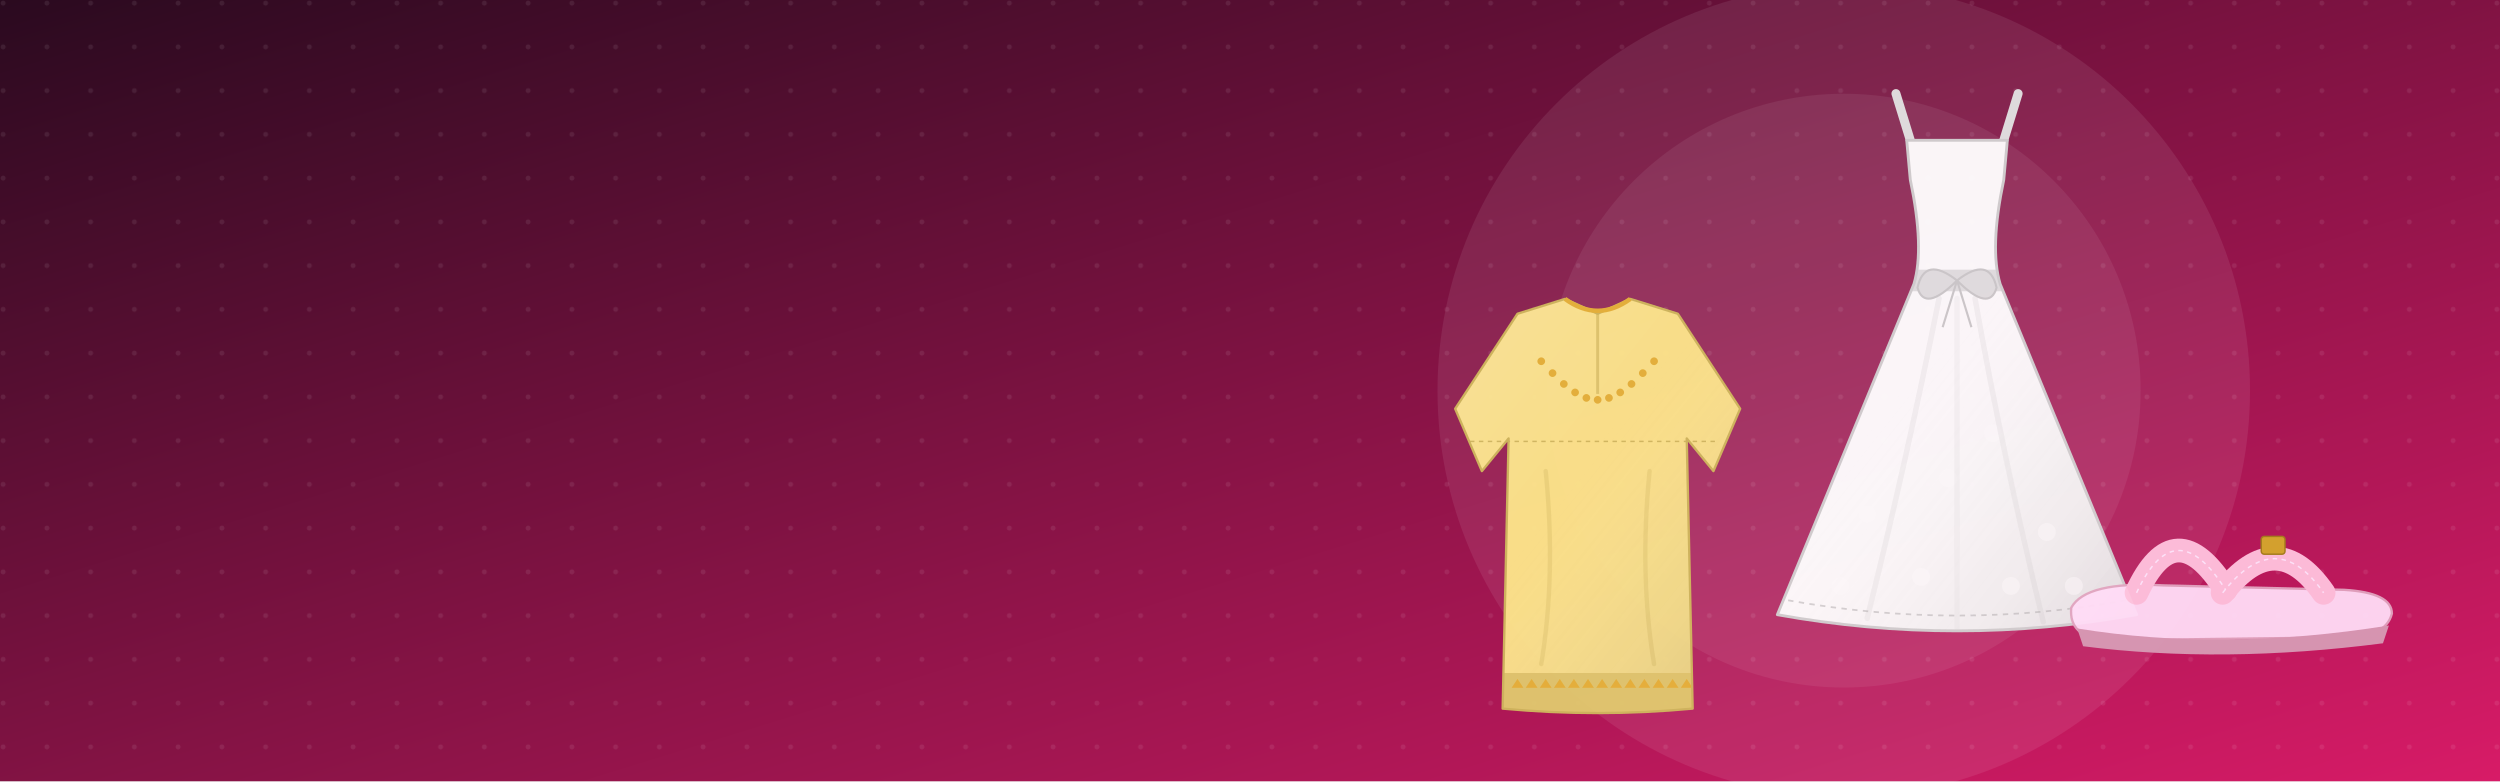
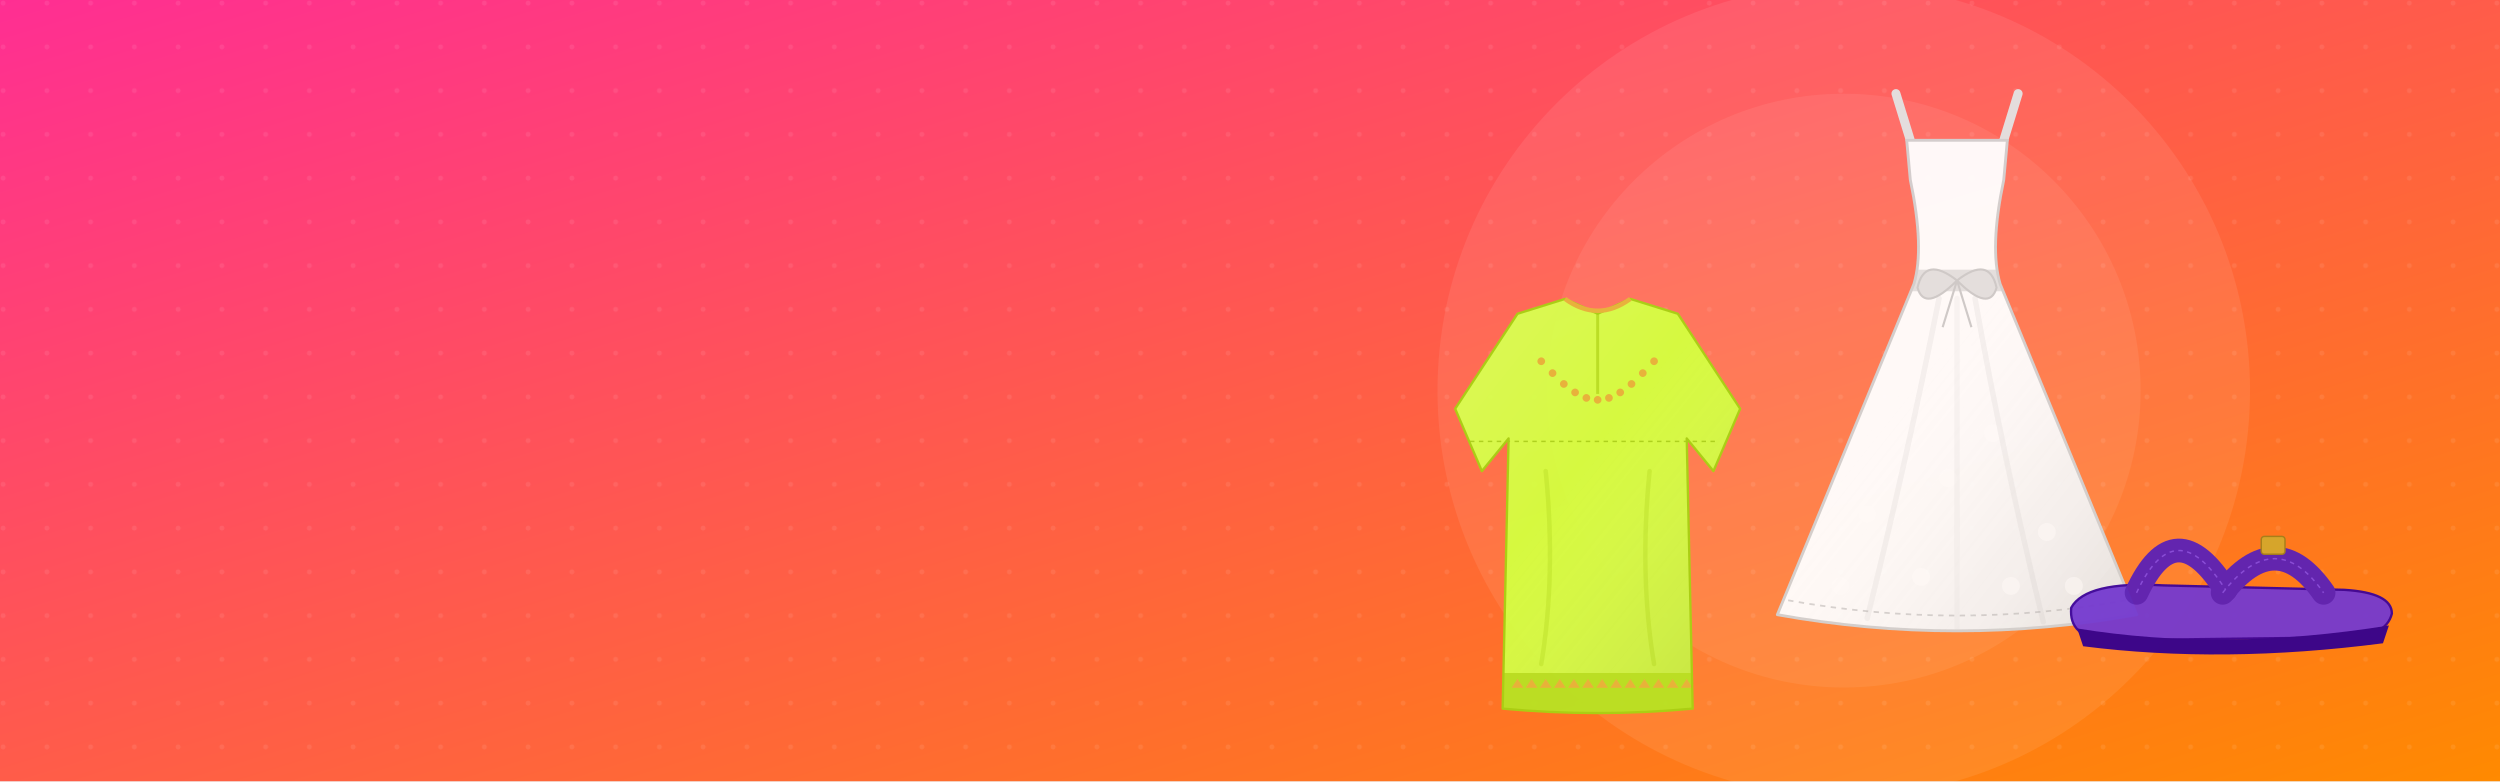
<svg xmlns="http://www.w3.org/2000/svg" viewBox="0 0 1600 500" width="1600" height="500">
  <defs>
    <radialGradient id="bg" cx="50%" cy="40%" r="75%">
      <stop offset="0" stop-color="#ffffff" />
      <stop offset="1" stop-color="#eeeef1" />
    </radialGradient>
    <linearGradient id="light" x1="0" x2="1" y1="0" y2="1">
      <stop offset="0" stop-color="#ffffff" stop-opacity="0.22" />
      <stop offset="0.45" stop-color="#ffffff" stop-opacity="0" />
      <stop offset="1" stop-color="#000000" stop-opacity="0.22" />
    </linearGradient>
    <linearGradient id="metal" x1="0" x2="1" y1="0" y2="1">
      <stop offset="0" stop-color="#f4f4f5" />
      <stop offset="0.5" stop-color="#a1a1aa" />
      <stop offset="1" stop-color="#e4e4e7" />
    </linearGradient>
    <radialGradient id="floor" cx="50%" cy="50%" r="50%">
      <stop offset="0" stop-color="#000" stop-opacity="0.18" />
      <stop offset="1" stop-color="#000" stop-opacity="0" />
    </radialGradient>
  </defs>
  <defs>
    <linearGradient id="g" x1="0" x2="1" y1="0" y2="1">
-       <stop offset="0" stop-color="#2a0a1f" />
-       <stop offset="1" stop-color="#d81b67" />
+       <stop offset="0" stop-color="#ff2e93" />
+       <stop offset="1" stop-color="#ff8a00" />
    </linearGradient>
    <pattern id="dots" width="28" height="28" patternUnits="userSpaceOnUse">
      <circle cx="2" cy="2" r="1.6" fill="#ffffff" opacity="0.08" />
    </pattern>
  </defs>
  <rect width="1600" height="500" fill="url(#g)" />
  <rect width="1600" height="500" fill="url(#dots)" />
  <circle cx="1180" cy="250" r="260" fill="#ffffff" opacity="0.08" />
  <circle cx="1180" cy="250" r="190" fill="#ffffff" opacity="0.07" />
  <g transform="translate(880 140) scale(0.95)" opacity="0.95">
    <clipPath id="clip79">
      <path d="M96 64 L128 54 L150 64 L172 54 L204 64 L246 128 L228 170 L210 148 L214 330 Q150 336 86 330 L90 148 L72 170 L54 128 Z" />
    </clipPath>
-     <path d="M96 64 L128 54 L150 64 L172 54 L204 64 L246 128 L228 170 L210 148 L214 330 Q150 336 86 330 L90 148 L72 170 L54 128 Z" fill="#fde68a" />
+     <path d="M96 64 L128 54 L150 64 L172 54 L204 64 L246 128 L228 170 L210 148 L214 330 Q150 336 86 330 L90 148 L72 170 L54 128 Z" fill="#d4ff3f" />
    <g clip-path="url(#clip79)">
      <rect x="0" y="0" width="300" height="375" fill="url(#light)" />
      <circle cx="112.0" cy="96.0" r="2.6" fill="#e7b53a" />
      <circle cx="119.6" cy="104.0" r="2.6" fill="#e7b53a" />
      <circle cx="127.2" cy="111.3" r="2.6" fill="#e7b53a" />
      <circle cx="134.8" cy="117.0" r="2.6" fill="#e7b53a" />
      <circle cx="142.4" cy="120.7" r="2.6" fill="#e7b53a" />
      <circle cx="150.0" cy="122.0" r="2.6" fill="#e7b53a" />
      <circle cx="157.6" cy="120.7" r="2.6" fill="#e7b53a" />
      <circle cx="165.2" cy="117.0" r="2.6" fill="#e7b53a" />
      <circle cx="172.8" cy="111.3" r="2.6" fill="#e7b53a" />
      <circle cx="180.4" cy="104.0" r="2.6" fill="#e7b53a" />
      <circle cx="188.0" cy="96.0" r="2.6" fill="#e7b53a" />
-       <rect x="80" y="306" width="140" height="28" fill="#e1ca6e" />
+       <rect x="80" y="306" width="140" height="28" fill="#b8e323" />
      <path d="M92 316 l4 -6 l4 6 z" fill="#e7b53a" />
      <path d="M101.5 316 l4 -6 l4 6 z" fill="#e7b53a" />
      <path d="M111 316 l4 -6 l4 6 z" fill="#e7b53a" />
      <path d="M120.5 316 l4 -6 l4 6 z" fill="#e7b53a" />
      <path d="M130 316 l4 -6 l4 6 z" fill="#e7b53a" />
      <path d="M139.5 316 l4 -6 l4 6 z" fill="#e7b53a" />
      <path d="M149 316 l4 -6 l4 6 z" fill="#e7b53a" />
      <path d="M158.5 316 l4 -6 l4 6 z" fill="#e7b53a" />
      <path d="M168 316 l4 -6 l4 6 z" fill="#e7b53a" />
      <path d="M177.5 316 l4 -6 l4 6 z" fill="#e7b53a" />
      <path d="M187 316 l4 -6 l4 6 z" fill="#e7b53a" />
      <path d="M196.5 316 l4 -6 l4 6 z" fill="#e7b53a" />
      <path d="M206 316 l4 -6 l4 6 z" fill="#e7b53a" />
-       <path d="M115 170 Q122 240 112 300" fill="none" stroke="#c1aa4e" stroke-width="3" stroke-linecap="round" opacity="0.22" />
-       <path d="M185 170 Q178 240 188 300" fill="none" stroke="#c1aa4e" stroke-width="3" stroke-linecap="round" opacity="0.22" />
-       <path d="M150 64 L150 118" stroke="#e1ca6e" stroke-width="2" />
-       <path d="M64 150 L232 150" fill="none" stroke="#b7a044" stroke-width="1" stroke-dasharray="3 3" opacity="0.6" />
+       <path d="M115 170 Q122 240 112 300" fill="none" stroke="#98c303" stroke-width="3" stroke-linecap="round" opacity="0.22" />
+       <path d="M185 170 Q178 240 188 300" fill="none" stroke="#98c303" stroke-width="3" stroke-linecap="round" opacity="0.22" />
+       <path d="M150 64 L150 118" stroke="#b8e323" stroke-width="2" />
+       <path d="M64 150 L232 150" fill="none" stroke="#8eb900" stroke-width="1" stroke-dasharray="3 3" opacity="0.6" />
    </g>
-     <path d="M96 64 L128 54 L150 64 L172 54 L204 64 L246 128 L228 170 L210 148 L214 330 Q150 336 86 330 L90 148 L72 170 L54 128 Z" fill="none" stroke="#d0b95d" stroke-width="1.6" stroke-linejoin="round" />
+     <path d="M96 64 L128 54 L150 64 L172 54 L204 64 L246 128 L228 170 L210 148 L214 330 Q150 336 86 330 L90 148 L72 170 L54 128 Z" fill="none" stroke="#a7d212" stroke-width="1.6" stroke-linejoin="round" />
    <path d="M128 54 Q150 70 172 54" fill="none" stroke="#e7b53a" stroke-width="3" />
  </g>
  <g transform="translate(1080 30) scale(1.15)" opacity="0.95">
    <path d="M124 52 L116 26 M176 52 L184 26" stroke="#e3e3e3" stroke-width="5" stroke-linecap="round" />
    <clipPath id="clip80">
      <path d="M122 52 L178 52 L176 74 Q168 112 174 132 L250 316 Q150 334 50 316 L126 132 Q132 112 124 74 Z" />
    </clipPath>
    <path d="M122 52 L178 52 L176 74 Q168 112 174 132 L250 316 Q150 334 50 316 L126 132 Q132 112 124 74 Z" fill="#ffffff" />
    <g clip-path="url(#clip80)">
      <rect x="0" y="0" width="300" height="375" fill="url(#light)" />
      <g opacity="0.55">
        <circle cx="120" cy="190" r="5" fill="#fff" />
        <circle cx="120" cy="190" r="2" fill="#ffffff" />
      </g>
      <g opacity="0.55">
        <circle cx="170" cy="215" r="5" fill="#fff" />
        <circle cx="170" cy="215" r="2" fill="#ffffff" />
      </g>
      <g opacity="0.55">
        <circle cx="100" cy="260" r="5" fill="#fff" />
        <circle cx="100" cy="260" r="2" fill="#ffffff" />
      </g>
      <g opacity="0.55">
        <circle cx="145" cy="240" r="5" fill="#fff" />
        <circle cx="145" cy="240" r="2" fill="#ffffff" />
      </g>
      <g opacity="0.55">
        <circle cx="200" cy="270" r="5" fill="#fff" />
        <circle cx="200" cy="270" r="2" fill="#ffffff" />
      </g>
      <g opacity="0.55">
        <circle cx="130" cy="295" r="5" fill="#fff" />
        <circle cx="130" cy="295" r="2" fill="#ffffff" />
      </g>
      <g opacity="0.55">
        <circle cx="180" cy="300" r="5" fill="#fff" />
        <circle cx="180" cy="300" r="2" fill="#ffffff" />
      </g>
      <g opacity="0.55">
        <circle cx="155" cy="170" r="5" fill="#fff" />
        <circle cx="155" cy="170" r="2" fill="#ffffff" />
      </g>
      <g opacity="0.55">
        <circle cx="215" cy="300" r="5" fill="#fff" />
        <circle cx="215" cy="300" r="2" fill="#ffffff" />
      </g>
      <g opacity="0.55">
        <circle cx="85" cy="300" r="5" fill="#fff" />
        <circle cx="85" cy="300" r="2" fill="#ffffff" />
      </g>
      <path d="M140 140 Q122 230 100 318" fill="none" stroke="#c3c3c3" stroke-width="3" stroke-linecap="round" opacity="0.18" />
      <path d="M160 140 Q176 230 198 320" fill="none" stroke="#c3c3c3" stroke-width="3" stroke-linecap="round" opacity="0.18" />
      <path d="M150 140 L150 324" fill="none" stroke="#c3c3c3" stroke-width="3" stroke-linecap="round" opacity="0.12" />
      <rect x="100" y="124" width="100" height="12" fill="#e3e3e3" />
      <path d="M56 308 Q150 325 244 308" fill="none" stroke="#b9b9b9" stroke-width="1" stroke-dasharray="3 3" opacity="0.6" />
    </g>
    <path d="M122 52 L178 52 L176 74 Q168 112 174 132 L250 316 Q150 334 50 316 L126 132 Q132 112 124 74 Z" fill="none" stroke="#d2d2d2" stroke-width="1.6" stroke-linejoin="round" />
    <path d="M150 130 q-18 -14 -22 4 q4 14 22 -4 q18 -14 22 4 q-4 14 -22 -4 Z M150 130 l-8 26 M150 130 l8 26" fill="#e3e3e3" stroke="#cdcdcd" stroke-width="1.2" />
  </g>
  <g transform="translate(1280 140) scale(0.95)" opacity="0.95">
-     <path d="M48 262 Q58 244 110 247 L232 250 Q264 252 264 266 Q260 282 232 282 L72 284 Q46 282 48 262 Z" fill="#ffdbf6" stroke="#e1a4bf" stroke-width="1.6" />
-     <path d="M52 276 Q150 292 262 274 L258 286 Q150 300 56 288 Z" fill="#d79ab5" />
-     <path d="M92 252 Q118 196 152 250" fill="none" stroke="#ffc2dd" stroke-width="16" stroke-linecap="round" />
-     <path d="M150 252 Q186 206 218 252" fill="none" stroke="#ffc2dd" stroke-width="16" stroke-linecap="round" />
-     <path d="M92 252 Q118 196 152 250 M150 252 Q186 206 218 252" fill="none" stroke="#ffeaff" stroke-width="1" stroke-dasharray="3 3" />
+     <path d="M48 262 Q58 244 110 247 L232 250 Q264 252 264 266 Q260 282 232 282 L72 284 Q46 282 48 262 Z" fill="#743acf" stroke="#3d0398" stroke-width="1.6" />
+     <path d="M52 276 Q150 292 262 274 L258 286 Q150 300 56 288 Z" fill="#33008e" />
+     <path d="M92 252 Q118 196 152 250" fill="none" stroke="#5b21b6" stroke-width="16" stroke-linecap="round" />
+     <path d="M150 252 Q186 206 218 252" fill="none" stroke="#5b21b6" stroke-width="16" stroke-linecap="round" />
+     <path d="M92 252 Q118 196 152 250 M150 252 Q186 206 218 252" fill="none" stroke="#8349de" stroke-width="1" stroke-dasharray="3 3" />
    <rect x="176" y="214" width="16" height="12" rx="2" fill="#d4a72c" stroke="#a37f1a" />
  </g>
</svg>
